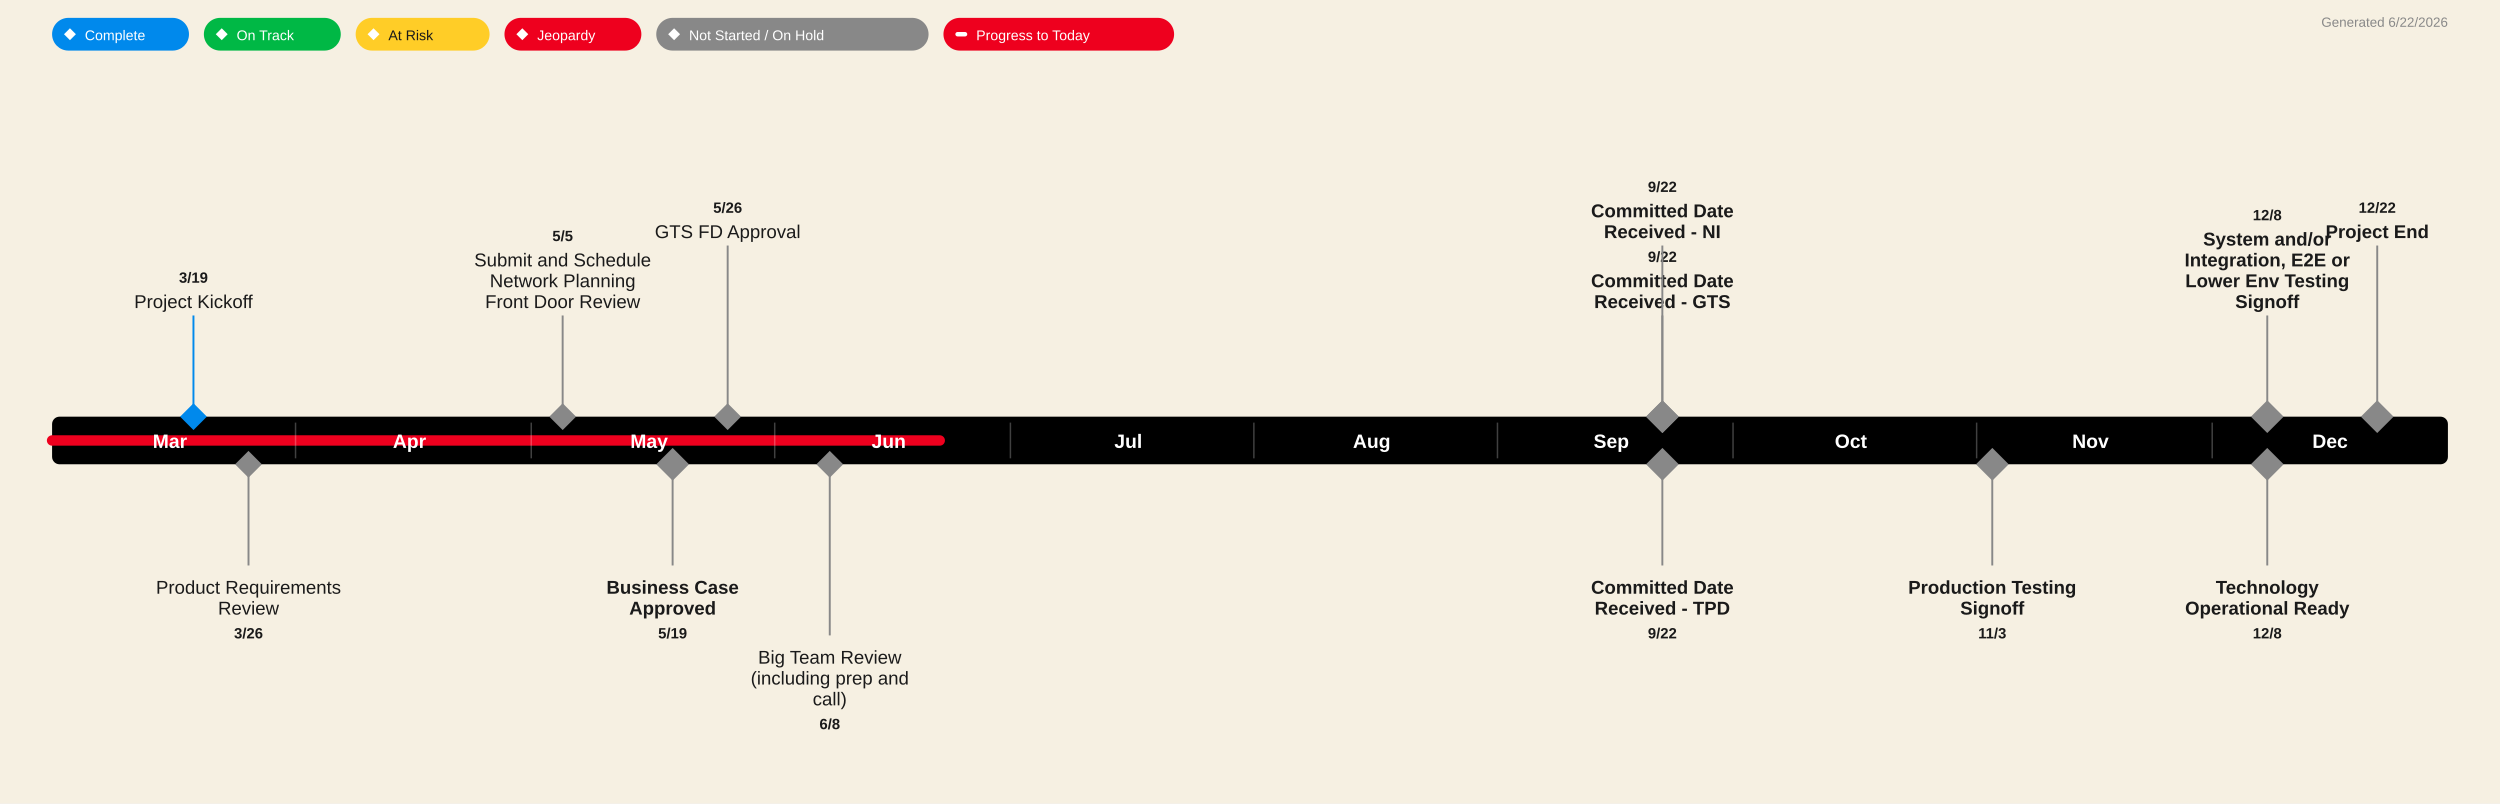
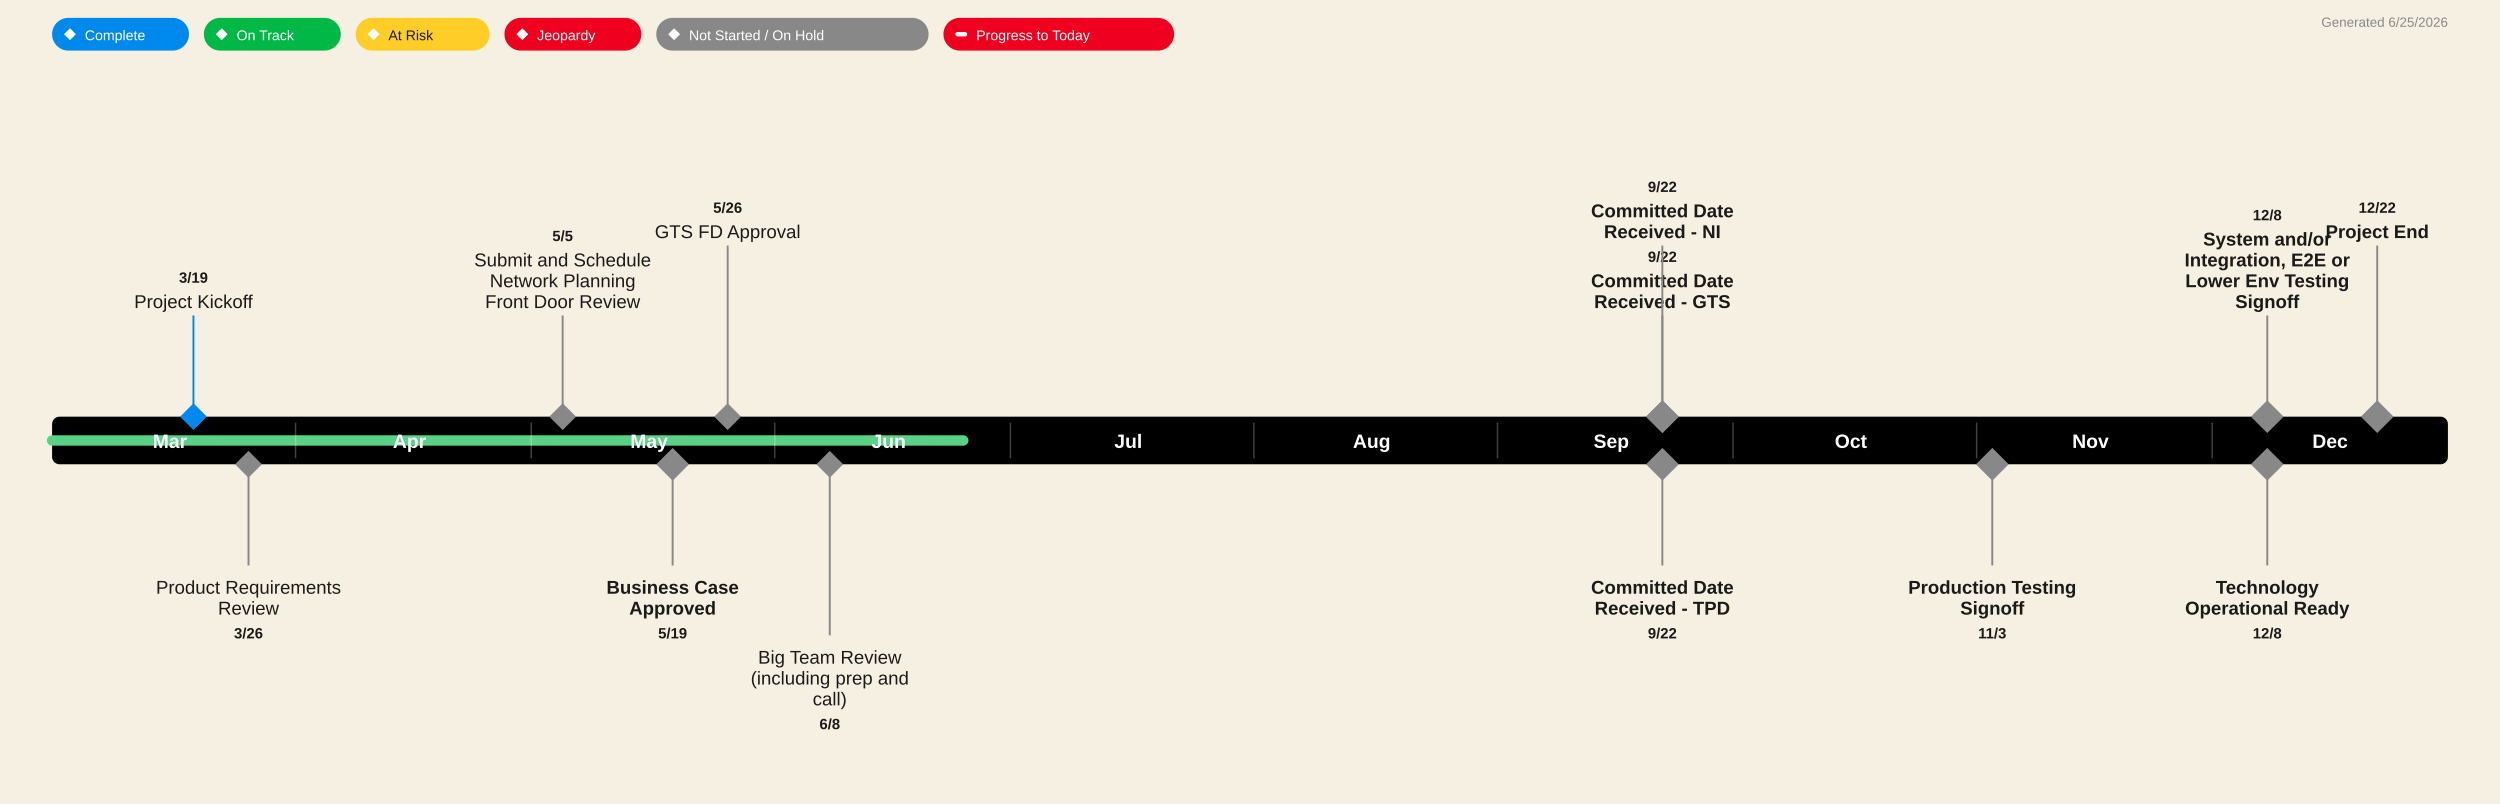
<svg xmlns="http://www.w3.org/2000/svg" width="1680" height="540" viewBox="0 0 1680 540">
  <rect width="1680" height="540" fill="#F6F0E2" />
-   <text x="1645.0" y="18.0" text-anchor="end" font-size="9" font-weight="normal" fill="#888888" font-family="Calibri,Arial,sans-serif">Generated 6/22/2026</text>
+   <text x="1645.0" y="18.0" text-anchor="end" font-size="9" font-weight="normal" fill="#888888" font-family="Calibri,Arial,sans-serif">Generated 6/25/2026</text>
  <rect x="35" y="280" width="1610" height="32" fill="#000000" rx="5" />
-   <line x1="35" y1="296.0" x2="631.5" y2="296.0" stroke="#EE001E" stroke-width="7" stroke-linecap="round" />
+   <line x1="35" y1="296.0" x2="647.3" y2="296.0" stroke="#59D186" stroke-width="7" stroke-linecap="round" />
  <text x="114.2" y="301.0" text-anchor="middle" font-size="13" font-weight="bold" fill="#ffffff" font-family="Calibri,Arial,sans-serif">Mar</text>
  <line x1="198.6" y1="284" x2="198.6" y2="308" stroke="rgba(255,255,255,0.25)" stroke-width="1" />
  <text x="275.2" y="301.0" text-anchor="middle" font-size="13" font-weight="bold" fill="#ffffff" font-family="Calibri,Arial,sans-serif">Apr</text>
  <line x1="357.0" y1="284" x2="357.0" y2="308" stroke="rgba(255,255,255,0.25)" stroke-width="1" />
  <text x="436.2" y="301.0" text-anchor="middle" font-size="13" font-weight="bold" fill="#ffffff" font-family="Calibri,Arial,sans-serif">May</text>
  <line x1="520.6" y1="284" x2="520.6" y2="308" stroke="rgba(255,255,255,0.25)" stroke-width="1" />
  <text x="597.2" y="301.0" text-anchor="middle" font-size="13" font-weight="bold" fill="#ffffff" font-family="Calibri,Arial,sans-serif">Jun</text>
  <line x1="679.0" y1="284" x2="679.0" y2="308" stroke="rgba(255,255,255,0.25)" stroke-width="1" />
  <text x="758.2" y="301.0" text-anchor="middle" font-size="13" font-weight="bold" fill="#ffffff" font-family="Calibri,Arial,sans-serif">Jul</text>
  <line x1="842.6" y1="284" x2="842.6" y2="308" stroke="rgba(255,255,255,0.25)" stroke-width="1" />
  <text x="921.8" y="301.0" text-anchor="middle" font-size="13" font-weight="bold" fill="#ffffff" font-family="Calibri,Arial,sans-serif">Aug</text>
  <line x1="1006.3" y1="284" x2="1006.3" y2="308" stroke="rgba(255,255,255,0.25)" stroke-width="1" />
  <text x="1082.8" y="301.0" text-anchor="middle" font-size="13" font-weight="bold" fill="#ffffff" font-family="Calibri,Arial,sans-serif">Sep</text>
  <line x1="1164.6" y1="284" x2="1164.6" y2="308" stroke="rgba(255,255,255,0.25)" stroke-width="1" />
  <text x="1243.8" y="301.0" text-anchor="middle" font-size="13" font-weight="bold" fill="#ffffff" font-family="Calibri,Arial,sans-serif">Oct</text>
  <line x1="1328.3" y1="284" x2="1328.3" y2="308" stroke="rgba(255,255,255,0.25)" stroke-width="1" />
  <text x="1404.8" y="301.0" text-anchor="middle" font-size="13" font-weight="bold" fill="#ffffff" font-family="Calibri,Arial,sans-serif">Nov</text>
  <line x1="1486.6" y1="284" x2="1486.6" y2="308" stroke="rgba(255,255,255,0.25)" stroke-width="1" />
  <text x="1565.8" y="301.0" text-anchor="middle" font-size="13" font-weight="bold" fill="#ffffff" font-family="Calibri,Arial,sans-serif">Dec</text>
  <line x1="130.0" y1="280" x2="130.0" y2="212" stroke="#0089EC" stroke-width="1.3" />
  <polygon points="130.016,271 139.016,280 130.016,289 121.016,280" fill="#0089EC" />
  <text x="130.0" y="207.0" text-anchor="middle" font-size="12.5" font-weight="normal" fill="#1a1a1a" font-family="Calibri,Arial,sans-serif">Project Kickoff</text>
  <text x="130.0" y="190.0" text-anchor="middle" font-size="10" font-weight="bold" fill="#1a1a1a" font-family="Calibri,Arial,sans-serif">3/19</text>
  <line x1="167.0" y1="312" x2="167.0" y2="380" stroke="#888888" stroke-width="1.3" />
  <polygon points="166.967,303 175.967,312 166.967,321 157.967,312" fill="#888888" />
  <text x="167.0" y="399.0" text-anchor="middle" font-size="12.5" font-weight="normal" fill="#1a1a1a" font-family="Calibri,Arial,sans-serif">Product Requirements</text>
  <text x="167.0" y="413.0" text-anchor="middle" font-size="12.5" font-weight="normal" fill="#1a1a1a" font-family="Calibri,Arial,sans-serif">Review</text>
  <text x="167.0" y="429.0" text-anchor="middle" font-size="10" font-weight="bold" fill="#1a1a1a" font-family="Calibri,Arial,sans-serif">3/26</text>
  <line x1="378.1" y1="280" x2="378.1" y2="212" stroke="#888888" stroke-width="1.3" />
  <polygon points="378.115,271 387.115,280 378.115,289 369.115,280" fill="#888888" />
  <text x="378.1" y="179.0" text-anchor="middle" font-size="12.5" font-weight="normal" fill="#1a1a1a" font-family="Calibri,Arial,sans-serif">Submit and Schedule</text>
  <text x="378.1" y="193.0" text-anchor="middle" font-size="12.5" font-weight="normal" fill="#1a1a1a" font-family="Calibri,Arial,sans-serif">Network Planning</text>
  <text x="378.1" y="207.0" text-anchor="middle" font-size="12.5" font-weight="normal" fill="#1a1a1a" font-family="Calibri,Arial,sans-serif">Front Door Review</text>
  <text x="378.1" y="162.0" text-anchor="middle" font-size="10" font-weight="bold" fill="#1a1a1a" font-family="Calibri,Arial,sans-serif">5/5</text>
  <line x1="452.0" y1="312" x2="452.0" y2="380" stroke="#888888" stroke-width="1.3" />
  <polygon points="452.016,301 463.016,312 452.016,323 441.016,312" fill="#888888" />
  <text x="452.0" y="399.0" text-anchor="middle" font-size="12.5" font-weight="bold" fill="#1a1a1a" font-family="Calibri,Arial,sans-serif">Business Case</text>
  <text x="452.0" y="413.0" text-anchor="middle" font-size="12.5" font-weight="bold" fill="#1a1a1a" font-family="Calibri,Arial,sans-serif">Approved</text>
  <text x="452.0" y="429.0" text-anchor="middle" font-size="10" font-weight="bold" fill="#1a1a1a" font-family="Calibri,Arial,sans-serif">5/19</text>
  <line x1="489.0" y1="280" x2="489.0" y2="165" stroke="#888888" stroke-width="1.3" />
  <polygon points="488.967,271 497.967,280 488.967,289 479.967,280" fill="#888888" />
  <text x="489.0" y="160.0" text-anchor="middle" font-size="12.5" font-weight="normal" fill="#1a1a1a" font-family="Calibri,Arial,sans-serif">GTS FD Approval</text>
  <text x="489.0" y="143.0" text-anchor="middle" font-size="10" font-weight="bold" fill="#1a1a1a" font-family="Calibri,Arial,sans-serif">5/26</text>
  <line x1="557.6" y1="312" x2="557.6" y2="427" stroke="#888888" stroke-width="1.3" />
  <polygon points="557.59,303 566.59,312 557.59,321 548.59,312" fill="#888888" />
  <text x="557.6" y="446.0" text-anchor="middle" font-size="12.5" font-weight="normal" fill="#1a1a1a" font-family="Calibri,Arial,sans-serif">Big Team Review</text>
  <text x="557.6" y="460.0" text-anchor="middle" font-size="12.5" font-weight="normal" fill="#1a1a1a" font-family="Calibri,Arial,sans-serif">(including prep and</text>
  <text x="557.6" y="474.0" text-anchor="middle" font-size="12.5" font-weight="normal" fill="#1a1a1a" font-family="Calibri,Arial,sans-serif">call)</text>
  <text x="557.6" y="490.0" text-anchor="middle" font-size="10" font-weight="bold" fill="#1a1a1a" font-family="Calibri,Arial,sans-serif">6/8</text>
  <line x1="1117.1" y1="280" x2="1117.1" y2="212" stroke="#888888" stroke-width="1.3" />
  <polygon points="1117.131,269 1128.131,280 1117.131,291 1106.131,280" fill="#888888" />
  <text x="1117.1" y="193.0" text-anchor="middle" font-size="12.5" font-weight="bold" fill="#1a1a1a" font-family="Calibri,Arial,sans-serif">Committed Date</text>
  <text x="1117.1" y="207.0" text-anchor="middle" font-size="12.5" font-weight="bold" fill="#1a1a1a" font-family="Calibri,Arial,sans-serif">Received - GTS</text>
  <text x="1117.1" y="176.0" text-anchor="middle" font-size="10" font-weight="bold" fill="#1a1a1a" font-family="Calibri,Arial,sans-serif">9/22</text>
  <line x1="1117.1" y1="312" x2="1117.1" y2="380" stroke="#888888" stroke-width="1.3" />
  <polygon points="1117.131,301 1128.131,312 1117.131,323 1106.131,312" fill="#888888" />
  <text x="1117.1" y="399.0" text-anchor="middle" font-size="12.5" font-weight="bold" fill="#1a1a1a" font-family="Calibri,Arial,sans-serif">Committed Date</text>
  <text x="1117.1" y="413.0" text-anchor="middle" font-size="12.5" font-weight="bold" fill="#1a1a1a" font-family="Calibri,Arial,sans-serif">Received - TPD</text>
  <text x="1117.1" y="429.0" text-anchor="middle" font-size="10" font-weight="bold" fill="#1a1a1a" font-family="Calibri,Arial,sans-serif">9/22</text>
  <line x1="1117.1" y1="280" x2="1117.1" y2="165" stroke="#888888" stroke-width="1.3" />
  <polygon points="1117.131,269 1128.131,280 1117.131,291 1106.131,280" fill="#888888" />
  <text x="1117.1" y="146.0" text-anchor="middle" font-size="12.5" font-weight="bold" fill="#1a1a1a" font-family="Calibri,Arial,sans-serif">Committed Date</text>
  <text x="1117.1" y="160.0" text-anchor="middle" font-size="12.5" font-weight="bold" fill="#1a1a1a" font-family="Calibri,Arial,sans-serif">Received - NI</text>
  <text x="1117.1" y="129.0" text-anchor="middle" font-size="10" font-weight="bold" fill="#1a1a1a" font-family="Calibri,Arial,sans-serif">9/22</text>
  <line x1="1338.8" y1="312" x2="1338.8" y2="380" stroke="#888888" stroke-width="1.3" />
  <polygon points="1338.836,301 1349.836,312 1338.836,323 1327.836,312" fill="#888888" />
  <text x="1338.8" y="399.0" text-anchor="middle" font-size="12.5" font-weight="bold" fill="#1a1a1a" font-family="Calibri,Arial,sans-serif">Production Testing</text>
  <text x="1338.8" y="413.0" text-anchor="middle" font-size="12.5" font-weight="bold" fill="#1a1a1a" font-family="Calibri,Arial,sans-serif">Signoff</text>
  <text x="1338.8" y="429.0" text-anchor="middle" font-size="10" font-weight="bold" fill="#1a1a1a" font-family="Calibri,Arial,sans-serif">11/3</text>
  <line x1="1523.6" y1="280" x2="1523.6" y2="212" stroke="#888888" stroke-width="1.3" />
  <polygon points="1523.59,269 1534.59,280 1523.59,291 1512.59,280" fill="#888888" />
  <text x="1523.6" y="165.0" text-anchor="middle" font-size="12.5" font-weight="bold" fill="#1a1a1a" font-family="Calibri,Arial,sans-serif">System and/or</text>
  <text x="1523.6" y="179.0" text-anchor="middle" font-size="12.5" font-weight="bold" fill="#1a1a1a" font-family="Calibri,Arial,sans-serif">Integration, E2E or</text>
  <text x="1523.6" y="193.0" text-anchor="middle" font-size="12.5" font-weight="bold" fill="#1a1a1a" font-family="Calibri,Arial,sans-serif">Lower Env  Testing</text>
  <text x="1523.6" y="207.0" text-anchor="middle" font-size="12.5" font-weight="bold" fill="#1a1a1a" font-family="Calibri,Arial,sans-serif">Signoff</text>
  <text x="1523.6" y="148.0" text-anchor="middle" font-size="10" font-weight="bold" fill="#1a1a1a" font-family="Calibri,Arial,sans-serif">12/8</text>
  <line x1="1523.6" y1="312" x2="1523.6" y2="380" stroke="#888888" stroke-width="1.3" />
  <polygon points="1523.59,301 1534.59,312 1523.59,323 1512.59,312" fill="#888888" />
  <text x="1523.6" y="399.0" text-anchor="middle" font-size="12.5" font-weight="bold" fill="#1a1a1a" font-family="Calibri,Arial,sans-serif">Technology</text>
  <text x="1523.6" y="413.0" text-anchor="middle" font-size="12.5" font-weight="bold" fill="#1a1a1a" font-family="Calibri,Arial,sans-serif">Operational Ready</text>
  <text x="1523.6" y="429.0" text-anchor="middle" font-size="10" font-weight="bold" fill="#1a1a1a" font-family="Calibri,Arial,sans-serif">12/8</text>
  <line x1="1597.5" y1="280" x2="1597.5" y2="165" stroke="#888888" stroke-width="1.3" />
  <polygon points="1597.492,269 1608.492,280 1597.492,291 1586.492,280" fill="#888888" />
  <text x="1597.5" y="160.0" text-anchor="middle" font-size="12.5" font-weight="bold" fill="#1a1a1a" font-family="Calibri,Arial,sans-serif">Project End</text>
  <text x="1597.5" y="143.0" text-anchor="middle" font-size="10" font-weight="bold" fill="#1a1a1a" font-family="Calibri,Arial,sans-serif">12/22</text>
  <rect x="35.0" y="12" width="92" height="22" rx="11" fill="#0089EC" />
  <polygon points="47.0,19.0 51.0,23.0 47.0,27.0 43.0,23.0" fill="#ffffff" />
  <text x="57.0" y="27.0" text-anchor="start" font-size="9.5" font-weight="normal" fill="#ffffff" font-family="Calibri,Arial,sans-serif">Complete</text>
  <rect x="137.0" y="12" width="92" height="22" rx="11" fill="#00B845" />
  <polygon points="149.0,19.0 153.0,23.0 149.0,27.0 145.0,23.0" fill="#ffffff" />
  <text x="159.0" y="27.0" text-anchor="start" font-size="9.5" font-weight="normal" fill="#ffffff" font-family="Calibri,Arial,sans-serif">On Track</text>
  <rect x="239.0" y="12" width="90" height="22" rx="11" fill="#FFCD27" />
  <polygon points="251.0,19.0 255.0,23.0 251.0,27.0 247.0,23.0" fill="#ffffff" />
  <text x="261.0" y="27.0" text-anchor="start" font-size="9.5" font-weight="normal" fill="#1a1a1a" font-family="Calibri,Arial,sans-serif">At Risk</text>
  <rect x="339.0" y="12" width="92" height="22" rx="11" fill="#EE001E" />
  <polygon points="351.0,19.0 355.0,23.0 351.0,27.0 347.0,23.0" fill="#ffffff" />
  <text x="361.0" y="27.0" text-anchor="start" font-size="9.5" font-weight="normal" fill="#ffffff" font-family="Calibri,Arial,sans-serif">Jeopardy</text>
  <rect x="441.0" y="12" width="183" height="22" rx="11" fill="#888888" />
  <polygon points="453.0,19.0 457.0,23.0 453.0,27.0 449.0,23.0" fill="#ffffff" />
  <text x="463.0" y="27.0" text-anchor="start" font-size="9.5" font-weight="normal" fill="#ffffff" font-family="Calibri,Arial,sans-serif">Not Started / On Hold</text>
  <rect x="634.0" y="12" width="155" height="22" rx="11" fill="#EE001E" />
  <rect x="642.0" y="21.5" width="8" height="3" rx="1.5" fill="#ffffff" />
  <text x="656.0" y="27.0" text-anchor="start" font-size="9.5" font-weight="normal" fill="#ffffff" font-family="Calibri,Arial,sans-serif">Progress to Today</text>
</svg>
